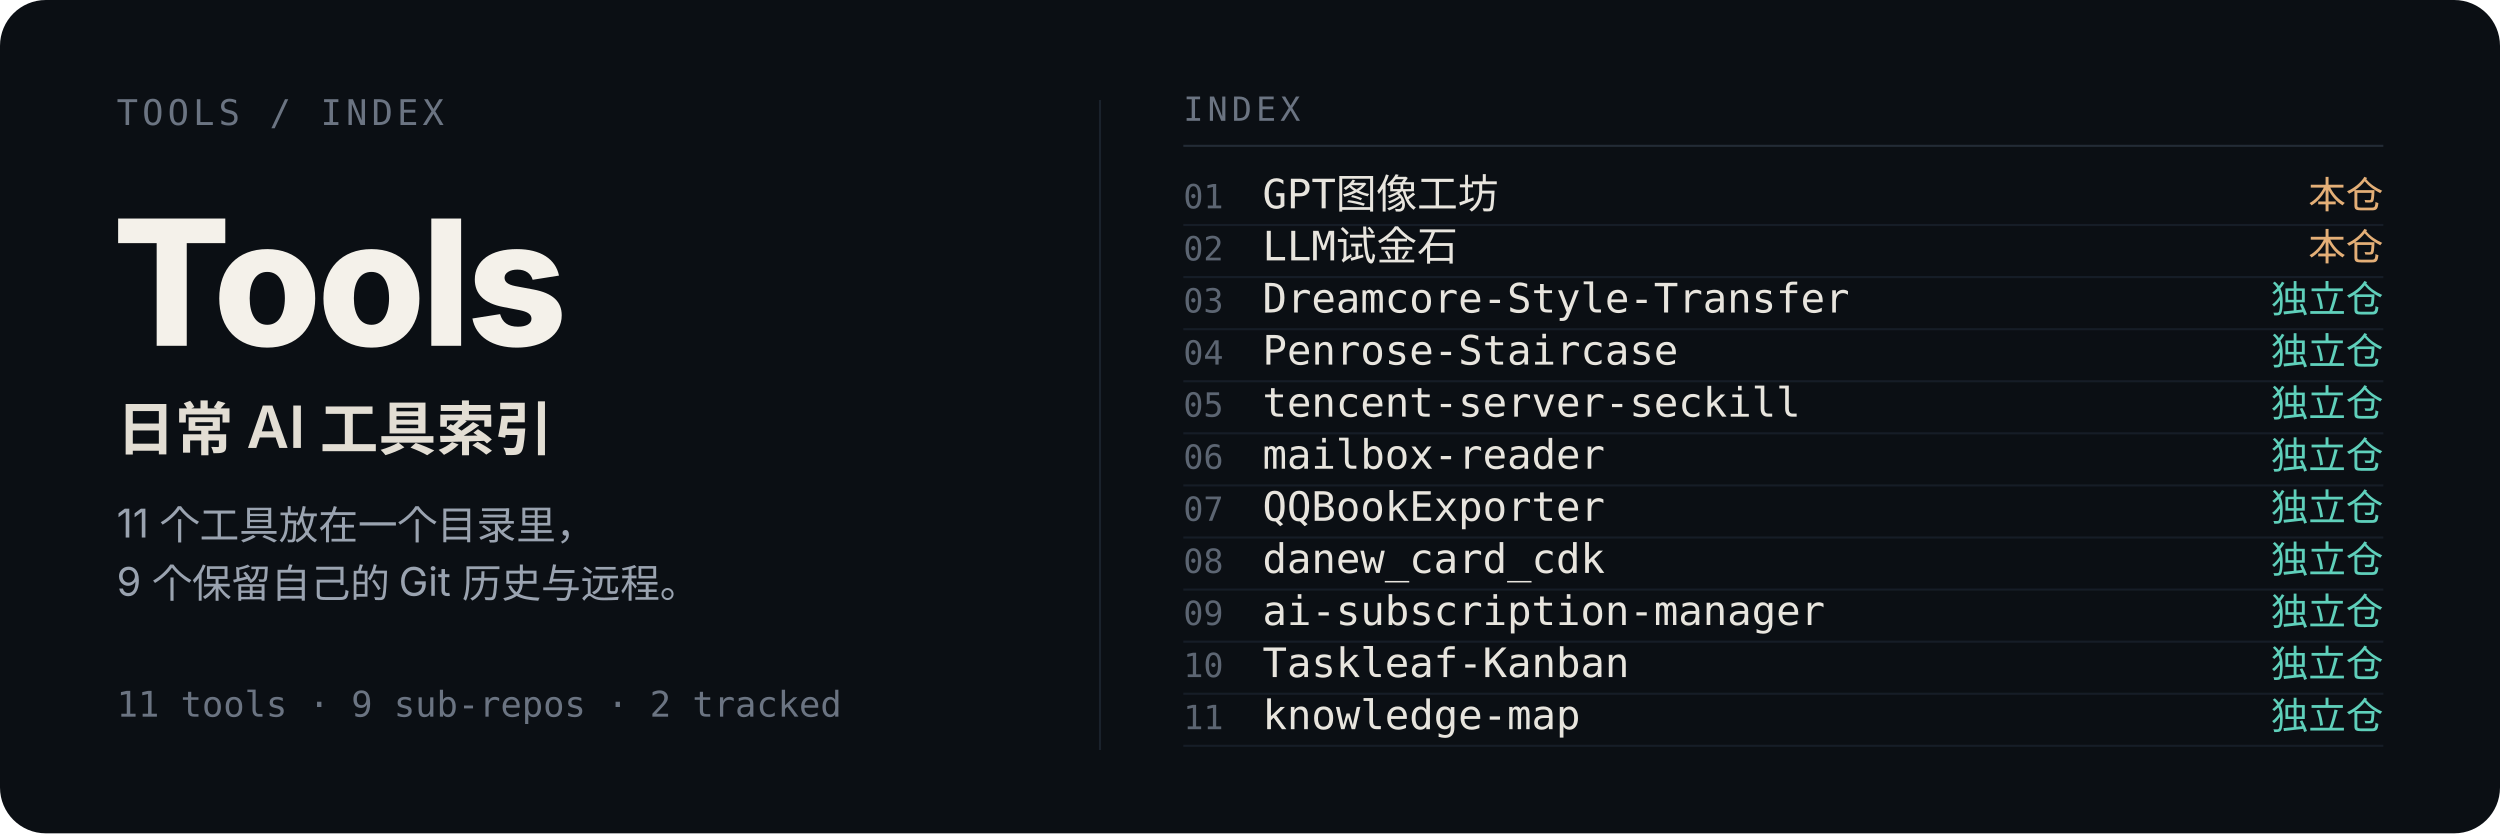
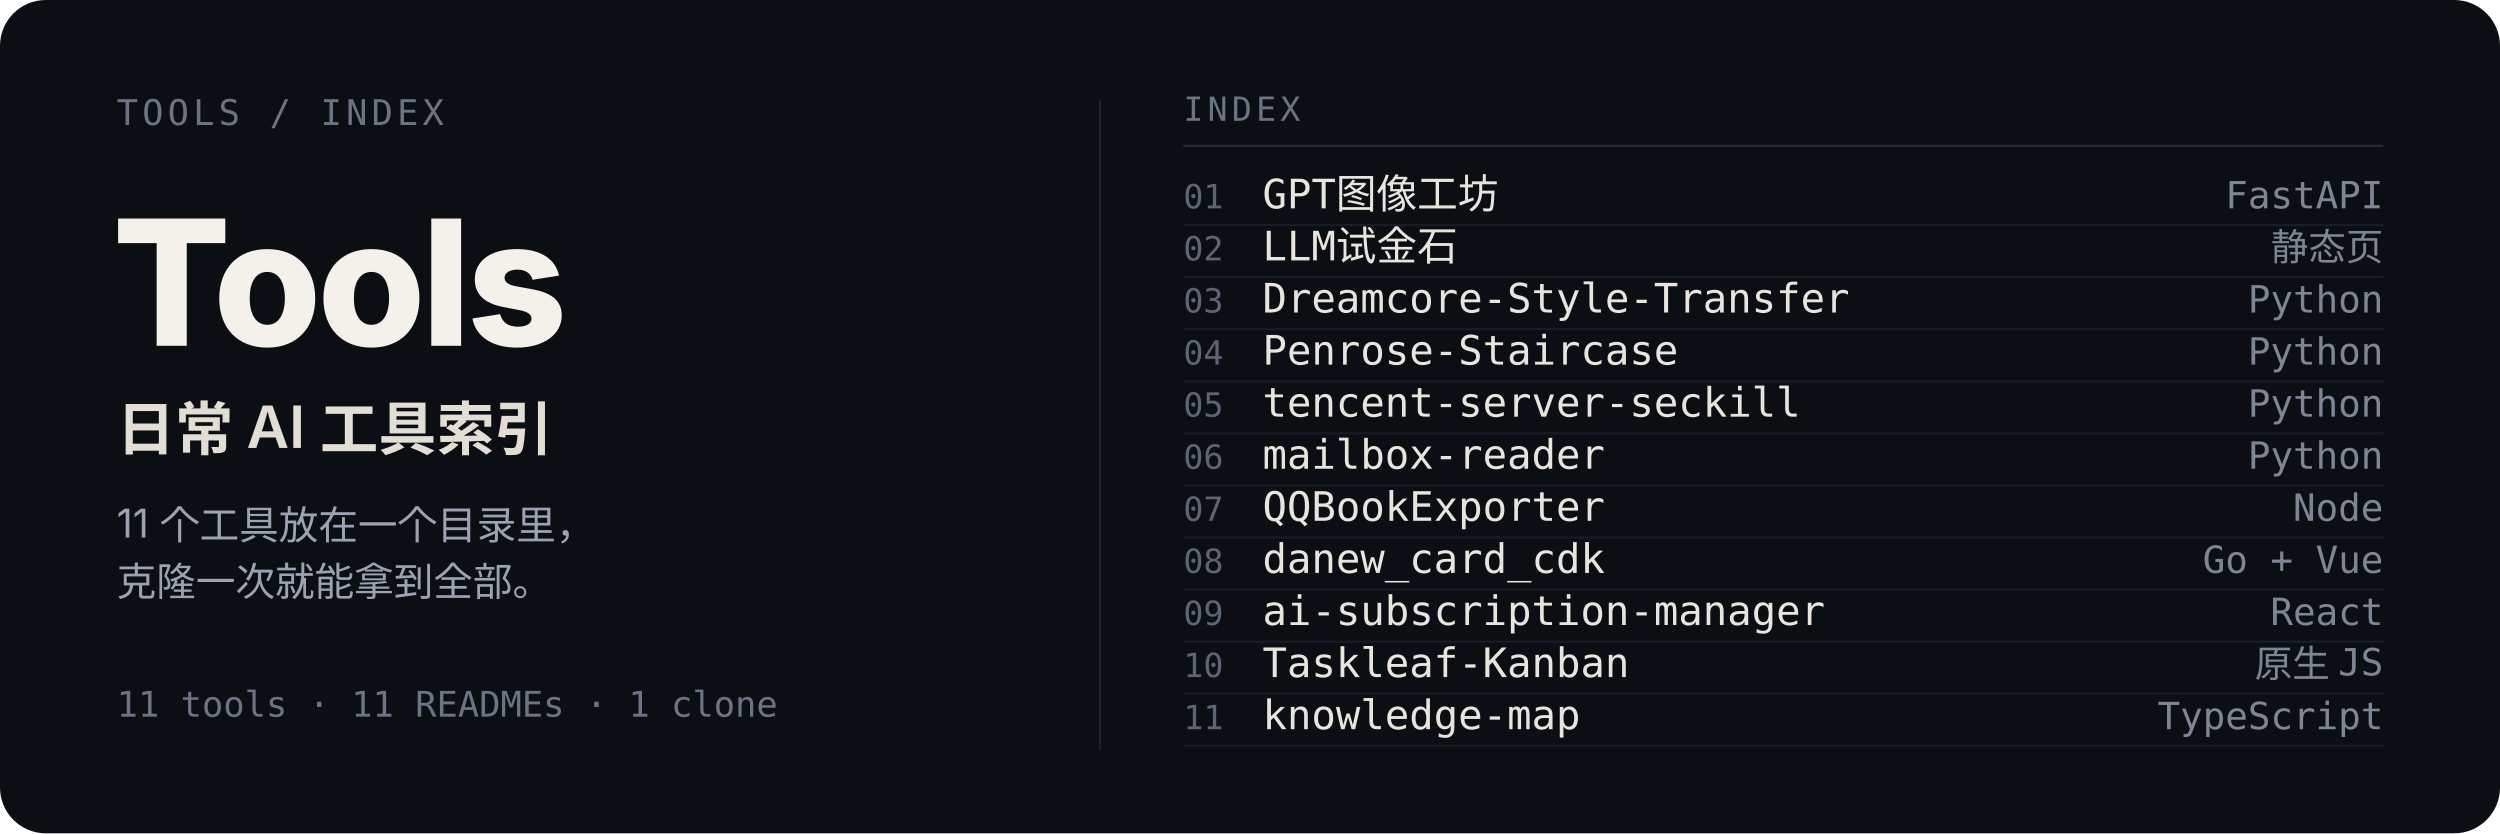
<svg xmlns="http://www.w3.org/2000/svg" width="1200" height="400" viewBox="0 0 1200 400" role="img" aria-labelledby="hero-title hero-desc">
  <rect width="1200" height="400" rx="22" fill="#0b0f14" />
  <g font-family="-apple-system, BlinkMacSystemFont, 'Segoe UI', 'PingFang SC', 'Microsoft YaHei', sans-serif">
    <text x="56" y="60" font-size="17" letter-spacing="2" fill="#6b7482" font-family="ui-monospace, SFMono-Regular, Menlo, Consolas, monospace">TOOLS / INDEX</text>
    <text x="54" y="166" font-size="84" font-weight="800" letter-spacing="-2" fill="#f4f1ea">Tools</text>
    <text x="56" y="216" font-size="28" font-weight="600" fill="#e3ded4">日常 AI 工具索引</text>
    <text x="56" y="258" font-size="19" fill="#9aa3b0">11 个工具放在一个目录里，</text>
-     <text x="56" y="286" font-size="19" fill="#9aa3b0">9 个保留自己的 Git 历史与远程。</text>
-     <text x="56" y="344" font-size="17" fill="#6b7482" font-family="ui-monospace, SFMono-Regular, Menlo, Consolas, monospace">11 tools · 9 sub-repos · 2 tracked</text>
+     <text x="56" y="286" font-size="19" fill="#9aa3b0">克隆一次就能拿到全部。</text>
+     <text x="56" y="344" font-size="17" fill="#6b7482" font-family="ui-monospace, SFMono-Regular, Menlo, Consolas, monospace">11 tools · 11 READMEs · 1 clone</text>
  </g>
  <line x1="528" y1="48" x2="528" y2="360" stroke="#1a222c" />
  <g font-family="ui-monospace, SFMono-Regular, Menlo, Consolas, 'PingFang SC', 'Microsoft YaHei', monospace">
    <text x="568" y="58" font-size="16" letter-spacing="2" fill="#6b7482">INDEX</text>
    <line x1="568" y1="70" x2="1144" y2="70" stroke="#232b36" />
    <g font-size="16" fill="#5c6572">
      <text x="568" y="100">01</text>
      <text x="568" y="125">02</text>
      <text x="568" y="150">03</text>
      <text x="568" y="175">04</text>
      <text x="568" y="200">05</text>
      <text x="568" y="225">06</text>
      <text x="568" y="250">07</text>
      <text x="568" y="275">08</text>
      <text x="568" y="300">09</text>
      <text x="568" y="325">10</text>
      <text x="568" y="350">11</text>
    </g>
    <g font-size="19.5" fill="#e8e5de">
      <text x="606" y="100">GPT图像工坊</text>
      <text x="606" y="125">LLM试金石</text>
      <text x="606" y="150">Dreamcore-Style-Transfer</text>
      <text x="606" y="175">Penrose-Staircase</text>
      <text x="606" y="200">tencent-server-seckill</text>
      <text x="606" y="225">mailbox-reader</text>
      <text x="606" y="250">QQBookExporter</text>
      <text x="606" y="275">danew_card_cdk</text>
      <text x="606" y="300">ai-subscription-manager</text>
      <text x="606" y="325">Taskleaf-Kanban</text>
      <text x="606" y="350">knowledge-map</text>
    </g>
-     <g font-size="18" text-anchor="end">
-       <text x="1144" y="100" fill="#e4af77">本仓</text>
-       <text x="1144" y="125" fill="#e4af77">本仓</text>
-       <text x="1144" y="150" fill="#5fd0bb">独立仓</text>
-       <text x="1144" y="175" fill="#5fd0bb">独立仓</text>
-       <text x="1144" y="200" fill="#5fd0bb">独立仓</text>
-       <text x="1144" y="225" fill="#5fd0bb">独立仓</text>
-       <text x="1144" y="250" fill="#5fd0bb">独立仓</text>
-       <text x="1144" y="275" fill="#5fd0bb">独立仓</text>
-       <text x="1144" y="300" fill="#5fd0bb">独立仓</text>
-       <text x="1144" y="325" fill="#5fd0bb">独立仓</text>
-       <text x="1144" y="350" fill="#5fd0bb">独立仓</text>
+     <g font-size="18" text-anchor="end" fill="#7d8794">
+       <text x="1144" y="100">FastAPI</text>
+       <text x="1144" y="125">静态页</text>
+       <text x="1144" y="150">Python</text>
+       <text x="1144" y="175">Python</text>
+       <text x="1144" y="200">Python</text>
+       <text x="1144" y="225">Python</text>
+       <text x="1144" y="250">Node</text>
+       <text x="1144" y="275">Go + Vue</text>
+       <text x="1144" y="300">React</text>
+       <text x="1144" y="325">原生 JS</text>
+       <text x="1144" y="350">TypeScript</text>
    </g>
    <g stroke="#161d27">
      <line x1="568" y1="108" x2="1144" y2="108" />
      <line x1="568" y1="133" x2="1144" y2="133" />
      <line x1="568" y1="158" x2="1144" y2="158" />
      <line x1="568" y1="183" x2="1144" y2="183" />
      <line x1="568" y1="208" x2="1144" y2="208" />
      <line x1="568" y1="233" x2="1144" y2="233" />
      <line x1="568" y1="258" x2="1144" y2="258" />
      <line x1="568" y1="283" x2="1144" y2="283" />
      <line x1="568" y1="308" x2="1144" y2="308" />
      <line x1="568" y1="333" x2="1144" y2="333" />
      <line x1="568" y1="358" x2="1144" y2="358" />
    </g>
  </g>
</svg>
